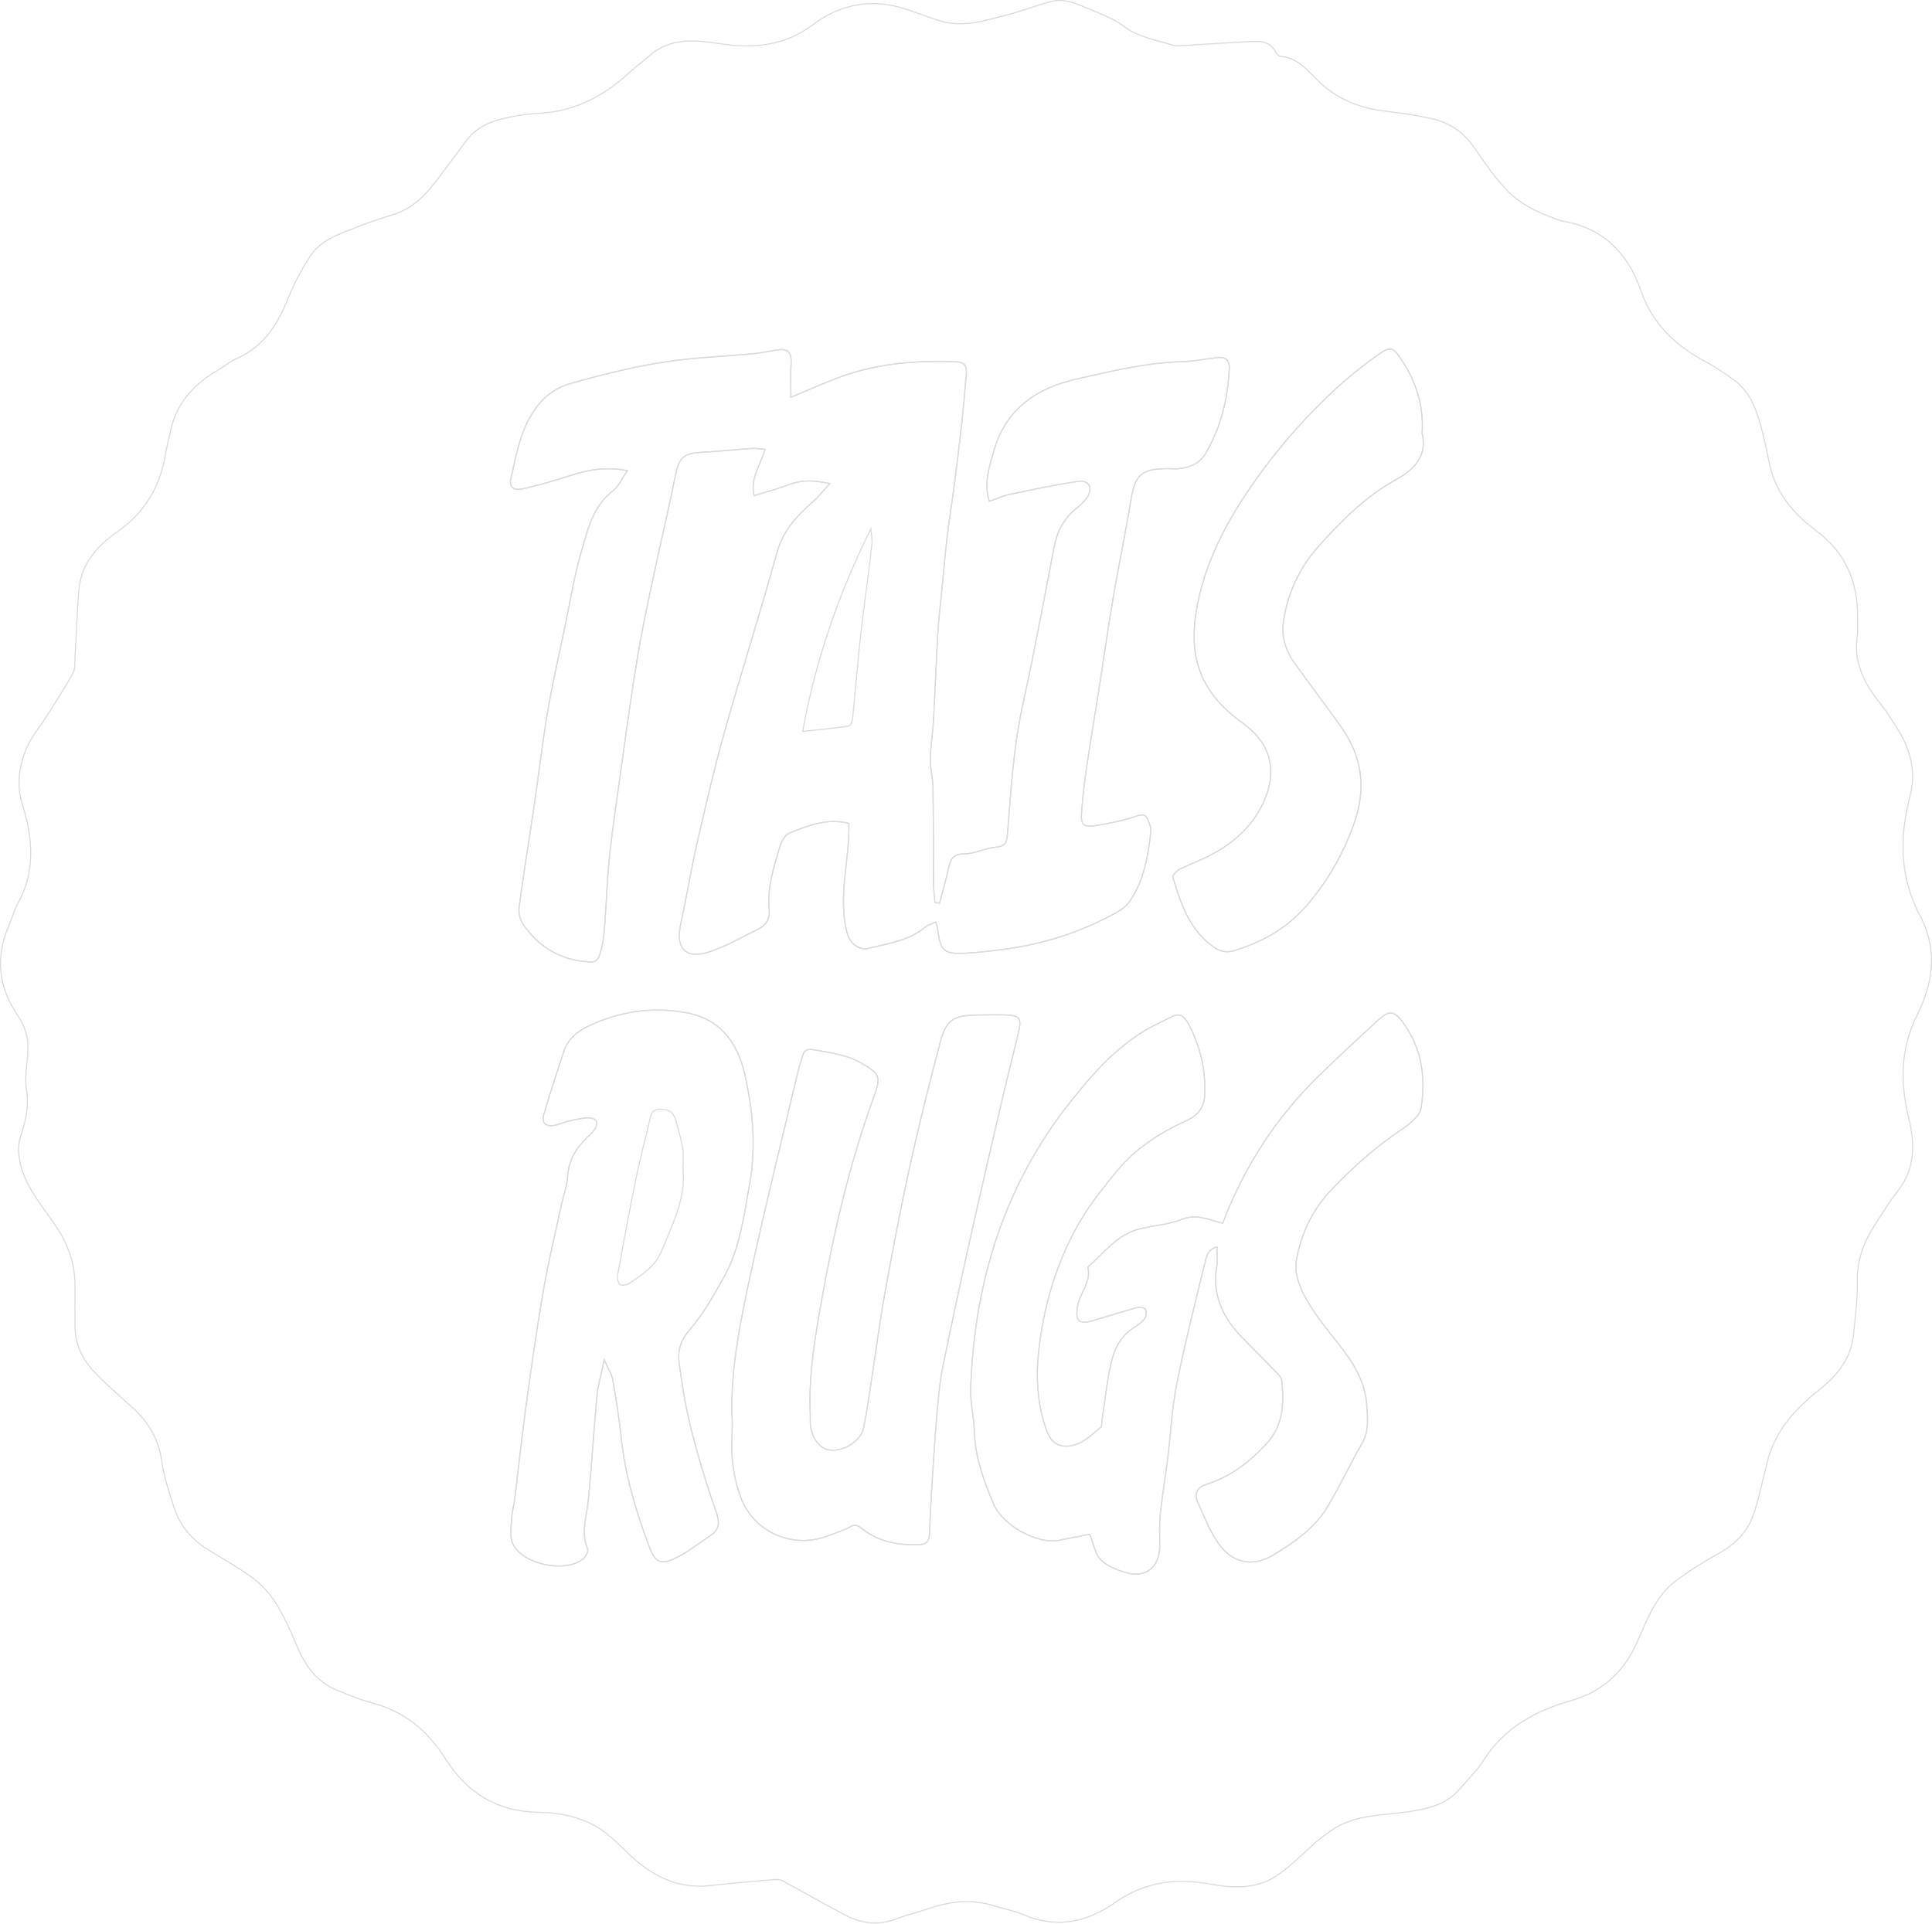
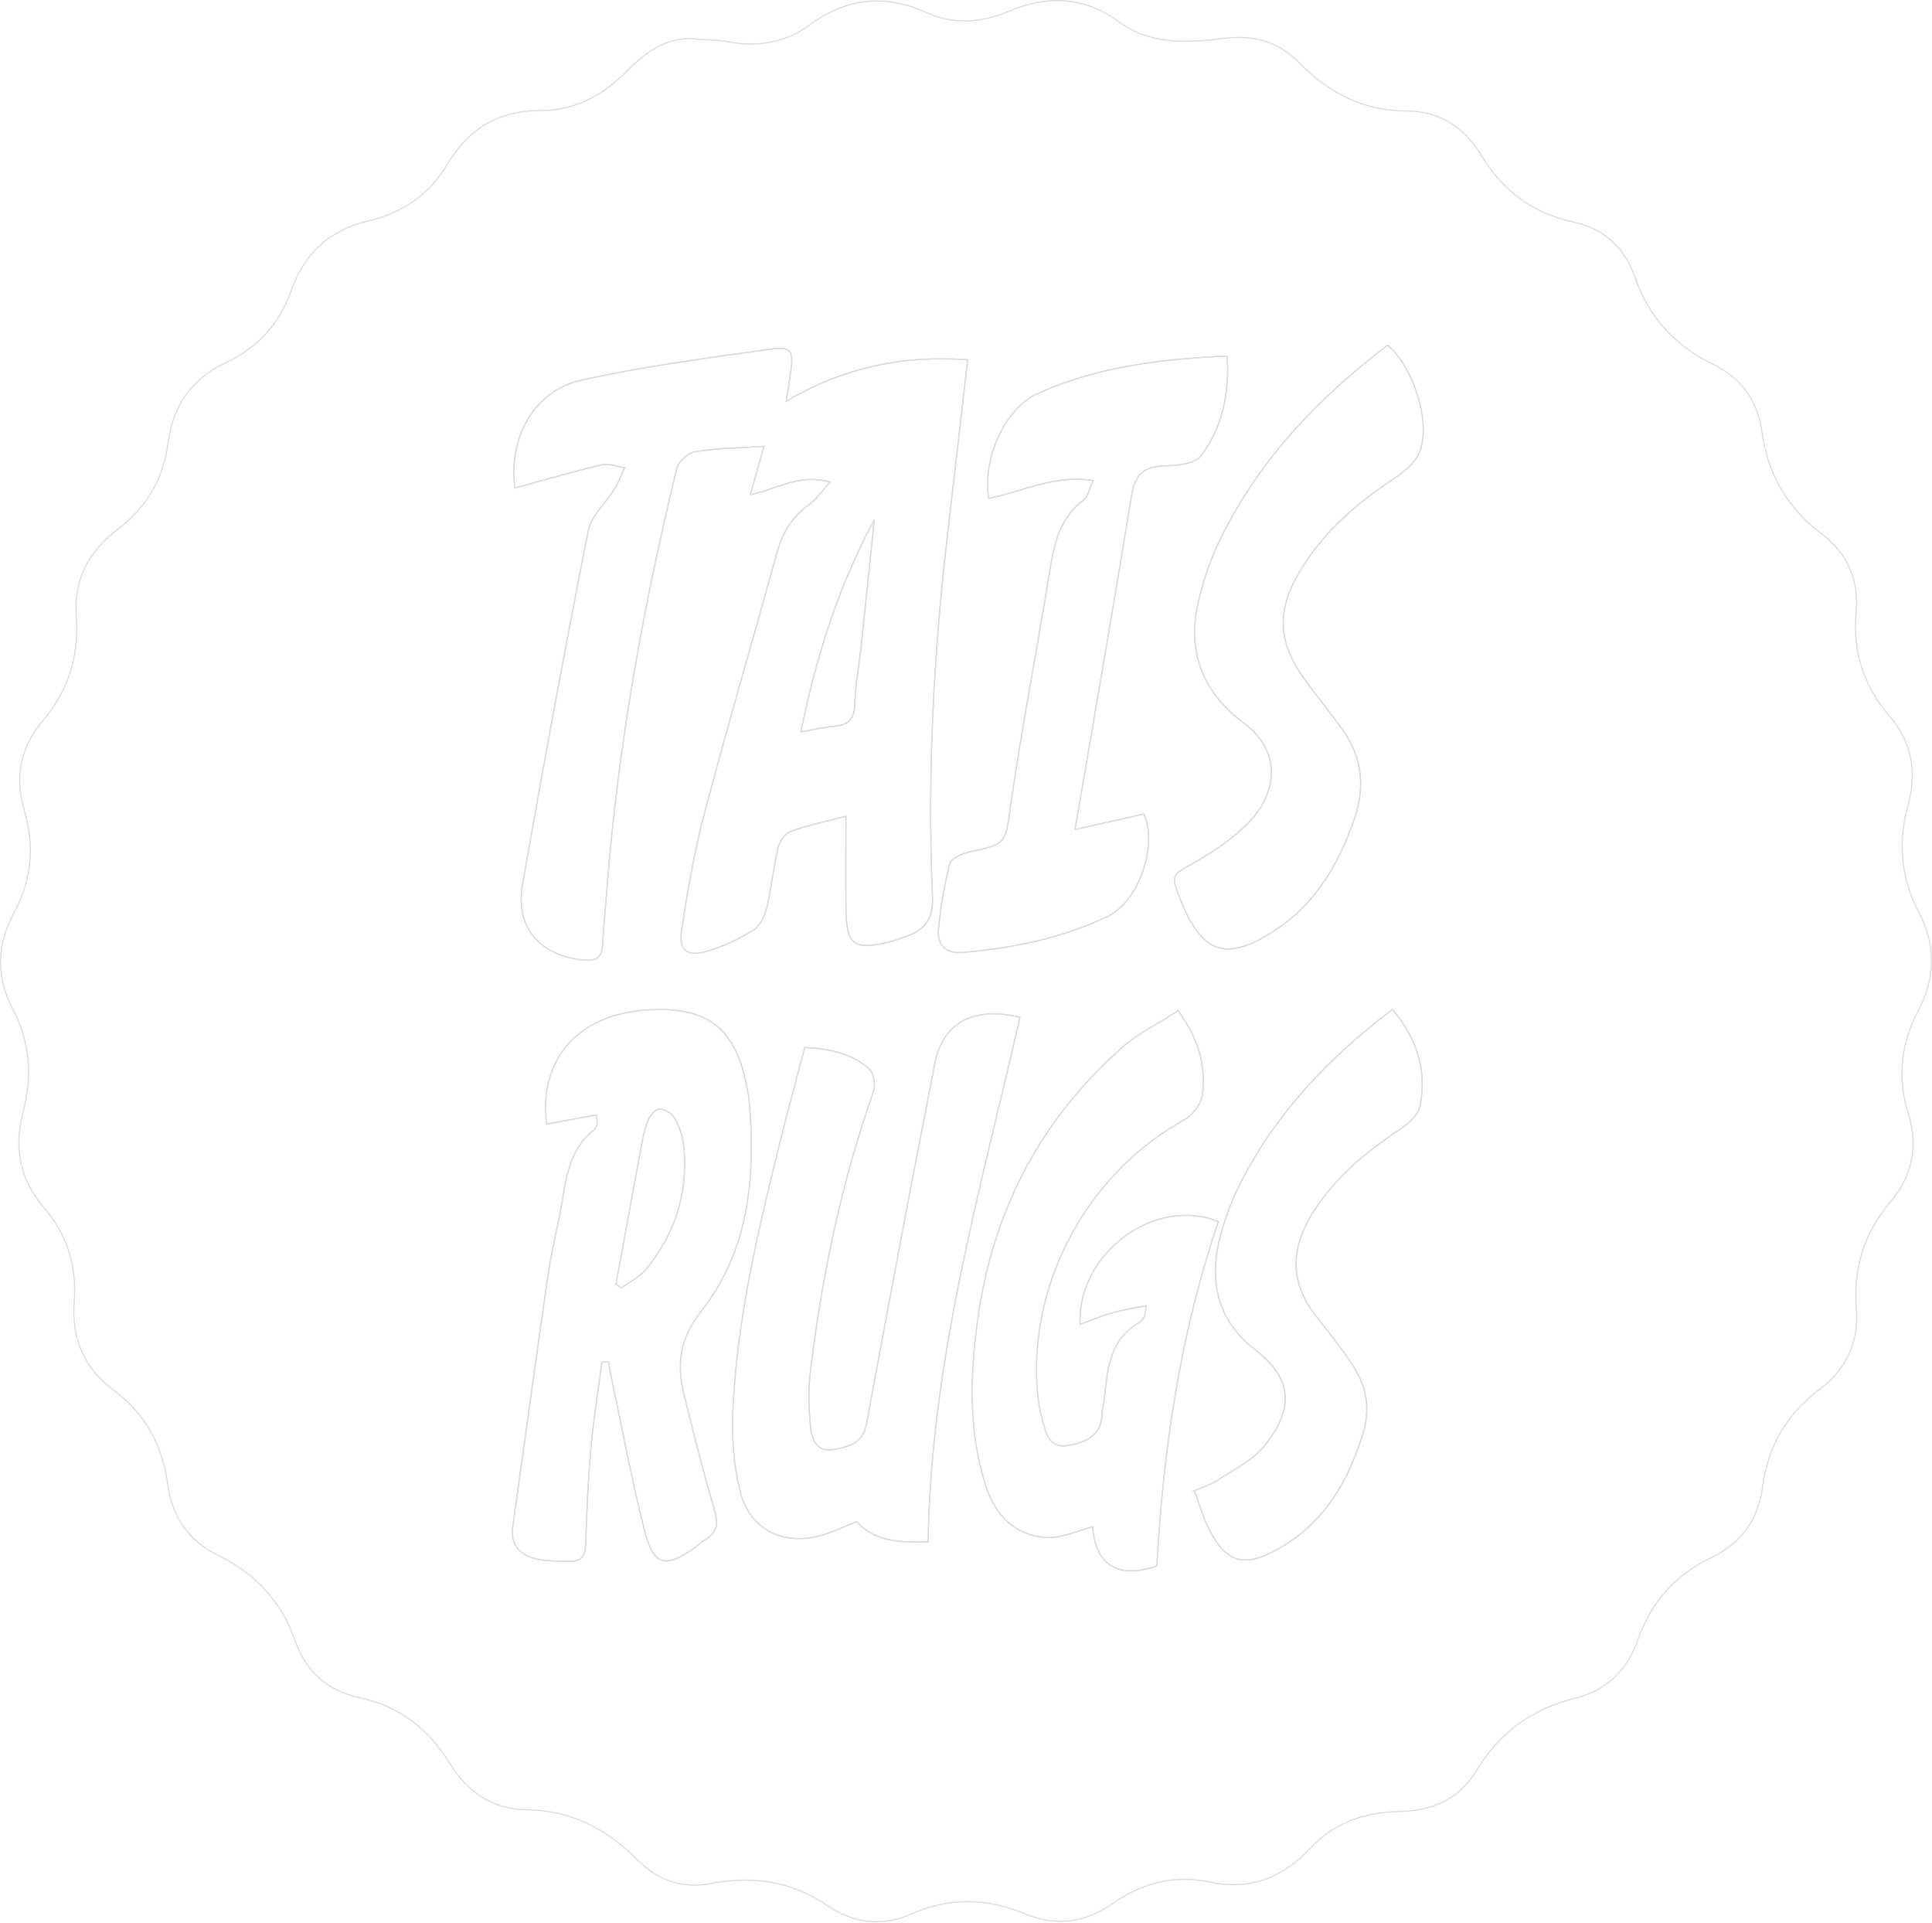
- <svg xmlns="http://www.w3.org/2000/svg" id="Layer_2" data-name="Layer 2" viewBox="0 0 903.1 899.26">
+ <svg xmlns="http://www.w3.org/2000/svg" id="Layer_2" data-name="Layer 2" viewBox="0 0 888.81 884.21">
  <defs>
    <style>
      .cls-1 {
        fill: none;
        stroke: #dadadaff;
        stroke-miterlimit: 10;
        stroke-width: .5px;
      }
    </style>
  </defs>
  <g id="Base">
-     <path class="cls-1" d="m396.81,384.95c-9.63-2.53-18.92.81-27.93,4.62-2.1.88-3.74,4.18-4.48,6.7-2.78,9.42-5.86,18.88-4.85,28.93.44,4.41-1.4,7.36-5.12,9.17-7.66,3.74-15.13,8.19-23.19,10.72-10.93,3.43-15.51-1.82-13.06-13.02,2.76-12.61,4.81-25.38,7.69-37.96,4.02-17.54,8.07-35.09,12.94-52.41,7.85-27.92,16.7-55.57,24.44-83.52,2.83-10.23,9.29-17.05,16.75-23.62,2.46-2.17,4.53-4.8,7.91-8.43-7.7-1.79-13.33-1.75-19.14.45-5.25,1.99-10.71,3.42-16.28,5.16-1.93-8.1,3.05-14.31,5.12-21.66-2.48-.19-4.35-.55-6.19-.43-7.26.5-14.5,1.34-21.76,1.69-10.54.5-12.24,2.11-14.23,12.34-2.36,12.08-5.27,24.06-7.86,36.1-2.45,11.37-4.96,22.73-7.17,34.15-1.81,9.34-3.32,18.75-4.75,28.16-1.8,11.81-3.43,23.64-5.06,35.48-1.94,14.08-4.07,28.14-5.62,42.26-1.14,10.4-1.43,20.9-2.2,31.34-.28,3.77-.51,7.61-1.38,11.26-1.76,7.37-2.22,7.87-9.33,6.96-11.61-1.49-20.77-7.47-27.37-17.03-1.49-2.16-2.41-5.45-2.07-8.02,2.12-15.93,4.74-31.79,7.07-47.69,2.16-14.71,3.84-29.5,6.34-44.15,2.28-13.37,5.35-26.6,8.12-39.88,2.37-11.38,4.18-22.93,7.42-34.07,3.05-10.5,5.33-21.64,14.94-29.09,2.72-2.11,4.23-5.77,6.8-9.44-10.2-1.93-18.43-.41-26.67,2.3-7.18,2.36-14.49,4.43-21.85,6.12-4.71,1.09-6.88-.65-6-4.5,2.72-11.93,4.56-24.07,12.55-34.29,4.21-5.4,9.54-8.73,15.45-10.38,14-3.91,28.18-7.54,42.52-9.83,14.36-2.29,29.01-2.76,43.52-4.16,3.76-.36,7.46-1.33,11.22-1.78,4.52-.54,6.01,1.71,5.75,6.12-.32,5.35-.08,10.73-.08,16.1,8.63-3.53,16.86-7.36,25.39-10.29,16.74-5.74,34.12-6.93,51.7-6.29,3.78.14,5.22,1.73,4.92,5.25-.68,7.88-1.31,15.77-2.17,23.63-1.02,9.4-2.18,18.78-3.4,28.15-1.05,8.15-2.4,16.26-3.37,24.42-1.01,8.49-1.72,17.01-2.55,25.53-.65,6.62-1.47,13.23-1.86,19.86-.79,13.64-1.27,27.29-2.03,40.93-.33,5.98-1.38,11.93-1.49,17.91-.08,4.36,1.19,8.74,1.26,13.12.23,15.04.15,30.08.28,45.11.02,2.99.42,5.97.64,8.96.71.07,1.42.15,2.13.22,1.37-5.23,2.94-10.41,4.06-15.69.92-4.33,1.86-7.38,7.63-7.36,4.89.02,9.74-2.76,14.7-3.13,5.07-.38,5.13-3.04,5.43-6.9,1.14-14.51,2.14-29.05,4.17-43.45,1.76-12.43,4.9-24.66,7.33-37,3.48-17.64,6.95-35.28,10.24-52.95,1.34-7.18,4.45-13.15,10.13-17.81,1.97-1.62,3.97-3.37,5.37-5.45,2.74-4.06.84-8.13-3.92-7.46-10.94,1.53-21.77,3.91-32.6,6.16-3.02.63-5.89,2-9.25,3.18-2.69-8.48-.06-15.92,2.07-23.45,5.58-19.69,19.92-29.48,38.7-33.71,16.33-3.68,32.64-7.67,49.55-8.13,5.36-.15,10.68-1.28,16.03-1.88,3.86-.43,6.05.89,5.83,5.27-.72,14.1-3.93,27.44-11.2,39.71-2.73,4.61-6.99,6.11-11.74,6.87-1.87.3-3.83.04-5.75.05-12.57.05-15.35,2.76-17.38,15.1-2.51,15.26-5.71,30.4-8.29,45.65-2.52,14.9-4.62,29.88-6.95,44.82-1.75,11.21-3.69,22.39-5.32,33.61-1.05,7.18-1.91,14.41-2.45,21.64-.42,5.67.92,6.99,6.64,6.06,6.56-1.07,13.18-2.37,19.42-4.57,3.89-1.37,4.49.75,5.44,3.02.6,1.42,1.04,3.12.87,4.62-1.28,11.4-3.2,22.69-9.89,32.39-1.54,2.23-4.04,4.04-6.47,5.37-16.23,8.89-33.56,14.57-51.92,16.94-6.12.79-12.27,1.57-18.42,1.88-10.12.5-11.58-.99-13.01-11.7-.12-.87-.48-1.71-.84-2.92-1.9.95-3.8,1.52-5.21,2.67-7.73,6.3-17.33,7.49-26.49,9.73-4.41,1.08-8.53-2.82-9.65-7.06-4.52-17.13,1.13-33.95.79-51.39Zm10.25-137.67c-14.86,29.93-25.75,60.89-31.85,94.66,7.46-.81,14.55-1.48,21.6-2.5.75-.11,1.59-2.25,1.72-3.52,1.18-11.56,2.14-23.15,3.3-34.72.66-6.58,1.55-13.13,2.37-19.69,1.13-9.05,2.39-18.09,3.37-27.16.25-2.31-.32-4.71-.51-7.06Z" />
-     <path class="cls-1" d="m509.34,717.28c-4.33.85-9.56,1.9-14.8,2.9-9.49,1.82-25.89-7.1-29.94-16.71-4.57-10.83-8.72-21.72-9.1-33.74-.22-6.95-1.99-13.9-1.75-20.8,1.72-49.71,15.71-95.17,47.19-134.52,9.95-12.43,20.34-24.32,34.2-32.57,4.04-2.4,8.35-4.36,12.55-6.49,3.66-1.86,5.82-.39,7.66,3.01,5.73,10.61,8.38,21.86,7.78,33.89-.29,5.77-3.47,9.36-8.5,11.65-12.58,5.7-24.01,13.1-32.8,23.89-5.77,7.09-11.6,14.27-16.27,22.08-10.82,18.07-16.92,37.66-19.67,58.73-1.69,12.96-1.38,25.17,2.43,37.43,1.53,4.92,3.42,9.97,9.87,10.07,6.94.11,11.39-4.83,16.26-8.72.74-.59.51-2.41.71-3.67,1.56-9.78,2.36-19.77,4.97-29.26,1.49-5.39,4.86-10.75,10.26-14.02,1.77-1.07,3.57-2.41,4.73-4.07.75-1.06.96-3.37.28-4.3-.6-.83-2.89-1.02-4.2-.66-6.67,1.82-13.26,3.94-19.89,5.9-6.96,2.06-8.7.44-7.62-6.54.98-6.3,6.58-11.37,4.8-18.36,7.49-6.61,13.66-15.11,23.96-17.81,6.58-1.73,13.67-1.97,19.88-4.49,7.06-2.87,12.87.35,19.24,1.76,10-26.37,24.88-49.33,44.88-68.87,9.1-8.89,18.46-17.51,27.82-26.13,4.99-4.6,7.43-4.38,11.48,1.08,8.9,11.99,10.75,25.86,8.56,39.99-.59,3.83-5.48,7.68-9.26,10.22-11.97,8.04-22.53,17.52-32.51,27.88-9.2,9.55-14.47,21.03-16.62,33.56-.92,5.34,1.55,12,4.31,17.06,4.06,7.44,9.52,14.17,14.82,20.85,6.99,8.8,13.15,17.93,13.85,29.54.36,5.96,1.1,11.97-2.19,17.71-5.49,9.57-10.23,19.58-15.8,29.11-6.1,10.44-15.89,17.22-25.95,23.25-9.5,5.7-19.11,3.62-25.5-5.66-4.07-5.92-6.77-12.84-9.71-19.47-1.76-3.96.22-6.8,4.15-8.02,11.29-3.5,20.16-10.45,28.08-18.97,7.95-8.55,8.29-18.88,7.18-29.48-.2-1.88-2.33-3.69-3.85-5.27-5.09-5.31-10.38-10.42-15.44-15.75-8.61-9.09-13.27-19.54-11.09-32.41.47-2.77.07-5.7.07-9.12-4.36,1.1-4.9,4.56-5.54,7.18-4.65,18.96-9.45,37.89-13.28,57.02-2.23,11.11-2.69,22.56-4.08,33.84-1.12,9.09-2.67,18.13-3.61,27.23-.52,5.06-.13,10.21-.26,15.31-.24,9.31-6.71,14.34-15.73,11.68-4.21-1.24-8.76-3.03-11.79-5.98-2.58-2.51-3.2-7.04-5.21-11.96Z" />
-     <path class="cls-1" d="m282.44,635.71c-1.49,7.23-2.93,11.98-3.38,16.82-1.52,16.38-2.44,32.82-4.11,49.19-.76,7.51-3.49,14.83-.26,22.45.46,1.09-.92,3.66-2.16,4.67-8.26,6.71-28.46,2.55-32.89-7.22-1.55-3.42-.59-8.06-.41-12.13.12-2.81.99-5.57,1.34-8.37,1.88-15.32,3.51-30.67,5.61-45.96,2.4-17.48,4.89-34.95,7.92-52.33,2.33-13.35,5.53-26.55,8.39-39.81.93-4.32,2.57-8.58,2.84-12.93.46-7.53,3.87-13.28,9.07-18.29,1.15-1.11,2.39-2.17,3.33-3.45,2.3-3.15,1.31-5.68-2.53-5.72-3.09-.03-6.21.82-9.27,1.49-2.16.47-4.21,1.45-6.37,1.92-4.25.93-6.54-.94-5.37-5.01,2.79-9.69,6.1-19.23,9.14-28.85,1.86-5.88,5.93-9.68,11.31-12.28,14.76-7.13,30.35-9.38,46.35-6.42,15.55,2.87,23.75,13.92,27.08,28.45,3.91,17.07,5.47,34.26,2.28,51.9-2.65,14.68-4.42,29.51-11.7,42.75-4.84,8.79-9.88,17.72-16.37,25.28-4.32,5.04-5.6,9.95-4.8,15.63,1.44,10.25,3.03,20.55,5.57,30.57,3.28,12.94,7.16,25.76,11.59,38.34,1.76,5,1.95,8.52-2.56,11.51-5.74,3.81-11.2,8.3-17.42,11.05-6.19,2.74-8.65.81-11.14-5.8-6.23-16.54-11.3-33.35-13.14-51.05-.94-9.08-2.41-18.11-3.96-27.11-.43-2.52-2.02-4.83-3.98-9.29Zm36.82-88.8c0-4.19.4-7.13-.09-9.92-.82-4.59-2.12-9.11-3.41-13.61-1.01-3.54-3.48-4.87-7.23-4.8-4.08.08-4.32,2.81-4.98,5.68-2.02,8.87-4.42,17.66-6.24,26.56-3.08,15.09-5.88,30.23-8.64,45.38-.25,1.38.19,3.6,1.14,4.28.9.65,3.21.28,4.34-.48,6.04-4.06,12.09-7.81,15.17-15.28,5.21-12.64,11.3-24.9,9.93-37.83Z" />
-     <path class="cls-1" d="m342.28,664.59c-1.17-22.41,3.56-45.73,8.57-68.9,6.93-32.03,14.88-63.84,22.42-95.73.43-1.84,1.24-3.59,1.64-5.43.87-4.06,2.65-4.3,6.8-3.55,7.2,1.31,14.3,2.25,20.79,5.96,8.68,4.97,9.44,6.38,6.07,15.62-11.07,30.35-18.42,61.63-24.14,93.37-3.32,18.41-6.56,36.78-5.67,55.6.06,1.28-.06,2.56.03,3.84.47,6.96,4.29,12.05,9.37,12.57,6.54.66,14.37-4.41,15.58-10.56,1.51-7.72,2.61-15.52,3.81-23.3,2.02-13.08,3.68-26.22,6.04-39.23,3.55-19.57,7.22-39.12,11.49-58.54,4.34-19.7,9.18-39.3,14.36-58.79,2.9-10.93,6.27-12.87,17.81-12.99,3.83-.04,7.67-.14,11.5-.07,8.14.14,9.03,1.25,7.2,8.87-2.44,10.12-5.02,20.21-7.39,30.35-5.08,21.79-10.17,43.58-15.04,65.41-4.44,19.93-8.7,39.91-12.81,59.92-1.2,5.85-1.78,11.85-2.35,17.82-.81,8.51-1.42,17.03-1.97,25.56-.73,11.4-1.49,22.79-1.86,34.2-.13,4.07-1.4,5.56-5.56,5.63-9.43.17-18.24-1.46-25.8-7.41-1.91-1.5-3.25-2.45-5.82-.98-3.1,1.77-6.66,2.73-10.01,4.07-16.49,6.58-35.08-1.5-41.14-18.02-1.93-5.25-3.15-10.9-3.77-16.47-.64-5.68-.14-11.49-.14-18.82Z" />
-     <path class="cls-1" d="m664.77,202.52c2.35,9.49-2.56,16.44-11.64,21.4-14.48,7.9-26.01,19.46-36.81,31.55-9,10.08-14.69,22.43-16.44,35.87-.84,6.43,1.21,13.15,5.32,18.76,7.12,9.71,14.24,19.41,21.31,29.15,10.49,14.47,12.38,29.66,6.12,46.75-5.36,14.61-12.99,27.59-23.23,38.9-8.84,9.76-20.41,15.99-33.06,19.73-2.36.7-5.83.22-7.88-1.12-12.05-7.8-16.4-20.53-20.21-33.41-.26-.89,1.89-3.04,3.34-3.78,4.79-2.43,9.93-4.21,14.66-6.74,9.99-5.36,18.42-12.51,23.6-22.85,7.64-15.25,4.88-28.81-8.98-38.69-12.25-8.73-20.7-19.69-22.36-34.64-.81-7.33.04-15.1,1.58-22.37,4.8-22.75,16.38-42.38,29.94-60.87,10.37-14.15,22.16-27.14,35.08-39,6.06-5.56,12.59-10.69,19.31-15.44,5.49-3.89,6.79-3.45,10.64,2.33,6.67,10.03,10.5,20.98,9.74,34.48Z" />
-     <path class="cls-1" d="m868.39,295.79c-2.47,13.03,2.76,23.54,10.68,33.29,2.78,3.43,5.04,7.28,7.48,10.98,6.43,9.74,9.2,21.01,6.35,31.8-5.17,19.57-4.92,38.23,4.54,56.11,8.58,16.22,6.15,31.63-1.48,47.04-7.68,15.52-7.75,31.25-3.7,47.93,2.75,11.32,3.17,23.29-4.98,33.66-4.29,5.45-7.96,11.42-11.64,17.32-4.75,7.61-7.64,15.67-7.44,24.99.18,8.17-.95,16.39-1.73,24.56-1.06,11.1-7.12,19.17-15.64,25.91-11.34,8.97-21.01,19.29-24.67,33.9-1.9,7.59-3.58,15.24-5.79,22.73-2.62,8.89-8.23,15.36-16.45,19.92-7.11,3.94-14.08,8.3-20.59,13.17-9.84,7.36-13.63,18.88-18.46,29.48-6.18,13.56-16.32,22.45-30.4,26.45-16.93,4.82-31.37,12.72-41.08,28.09-3.02,4.78-7.27,8.78-10.95,13.14-6.37,7.55-15.14,9.4-24.35,10.76-12.34,1.83-25.36,1.21-36.21,9.05-2.17,1.57-4.37,3.1-6.4,4.83-6.27,5.38-11.99,11.56-18.81,16.1-9.21,6.13-20.22,5.8-30.47,3.9-16.35-3.03-31.06-1.24-44.93,8.53-13.04,9.18-27.3,12.37-42.78,5.72-4.3-1.85-9.05-2.63-13.53-4.08-10.74-3.49-21.19-2.21-31.6,1.45-4.74,1.67-9.71,2.74-14.39,4.56-8.29,3.24-16.23,2.18-23.79-1.75-9.92-5.14-19.58-10.77-29.43-16.05-1.18-.63-2.84-.66-4.24-.54-9.76.85-19.53,1.63-29.25,2.77-15.92,1.87-28.26-4.93-39.17-15.55-2.52-2.45-5.05-4.91-7.69-7.22-9.5-8.32-21.45-11.3-33.21-11.45-19.8-.24-34.02-9.24-43.92-24.97-8.63-13.71-19.86-22.56-35.41-26.52-5.15-1.31-10.08-3.53-15.05-5.49-9.85-3.89-15.24-11.75-19.17-21.15-2.79-6.69-5.79-13.4-9.62-19.53-2.81-4.49-6.61-8.71-10.85-11.87-6.77-5.05-14.27-9.1-21.45-13.61-7.54-4.74-12.85-11.34-15.53-19.81-2.17-6.87-4.54-13.8-5.52-20.89-1.37-9.96-5.75-17.91-12.9-24.6-6.49-6.08-13.48-11.71-19.42-18.28-5.11-5.65-8.3-12.64-8.29-20.63,0-6.08-.09-12.16,0-18.24.13-10.08-2.8-19.01-8.34-27.56-6.31-9.74-14.62-18.51-17.25-30.27-.85-3.82-1.22-8.31-.04-11.91,2.44-7.47,4.28-14.47,2.94-22.68-1.15-7.06,1.11-14.62.62-21.88-.29-4.35-2.21-9.05-4.71-12.7-9.14-13.37-10.47-27.2-4.13-41.96,1.49-3.47,2.46-7.21,4.27-10.5,8.27-15.04,6.87-30.7,2.07-46.03-2.96-9.46-1.53-18.01,1.89-26.4,2.19-5.37,6.28-9.95,9.43-14.95,4.2-6.67,8.58-13.25,12.3-20.18,1.24-2.31.82-5.57.99-8.41.61-10.12.93-20.26,1.75-30.37,1-12.29,8.72-20.83,18.02-27.32,12.8-8.93,19.79-20.8,22.41-35.79.75-4.31,1.77-8.58,2.8-12.83,3.05-12.52,11.34-20.81,22.06-27.12,2.98-1.75,5.73-3.99,8.86-5.39,12.86-5.73,19.16-16.62,24.1-28.99,2.56-6.41,6-12.55,9.7-18.39,5.25-8.29,14.45-10.82,22.9-14.2,5.2-2.08,10.54-3.86,15.91-5.48,12.51-3.76,18.99-14.08,26.19-23.66,2.66-3.54,5.36-7.04,7.93-10.64,6.08-8.5,15.44-10.44,24.76-12.11,6.19-1.11,12.64-.89,18.78-2.18,12.27-2.57,22.84-8.65,32.07-17.14,3.24-2.98,6.8-5.6,10.11-8.51,9.97-8.75,21.53-7.44,33.33-5.68,15.44,2.3,30.02,1.03,43.23-8.93,13.14-9.91,28.02-12.48,43.9-7.1,5.07,1.72,10.09,3.57,15.18,5.21,10.76,3.48,21.04,0,31.29-2.58,6.96-1.75,13.7-4.4,20.62-6.31,6.17-1.7,11.85.83,17.34,3.14,5.82,2.45,12.01,4.65,16.95,8.38,6.91,5.22,15.01,6.34,22.74,8.81,1.75.56,3.82.25,5.73.14,10.44-.58,20.87-1.29,31.31-1.82,4.53-.23,8.92.16,11.3,5.03.39.79,1.31,1.82,2.06,1.87,9.61.75,14.34,8.95,20.72,14.19,8.78,7.21,18.45,10.36,29.33,11.59,7.45.84,14.93,1.96,22.2,3.76,7.85,1.94,13.89,6.58,18.69,13.48,4.76,6.85,9.38,13.86,15.35,19.94,6.02,6.14,13.22,9.6,20.95,12.49,1.77.66,3.55,1.39,5.39,1.72,18.74,3.38,30.04,15.23,36.01,32.49,5.44,15.71,16.43,25.84,30.63,33.35,4.44,2.35,8.58,5.31,12.69,8.24,8.65,6.17,11.15,15.79,13.67,25.3,1.28,4.84,2.12,9.8,3.22,14.7,2.96,13.15,11.38,22.86,21.6,30.49,14.02,10.47,19.65,24.15,19.46,40.98-.03,2.24,0,4.48,0,6.72Zm-471.58,89.16c.34,17.44-5.31,34.26-.79,51.39,1.12,4.25,5.25,8.14,9.65,7.06,9.15-2.24,18.76-3.43,26.49-9.73,1.42-1.16,3.32-1.72,5.21-2.67.36,1.21.72,2.05.84,2.92,1.43,10.72,2.89,12.21,13.01,11.7,6.16-.31,12.3-1.08,18.42-1.88,18.36-2.38,35.69-8.05,51.92-16.94,2.43-1.33,4.93-3.14,6.47-5.37,6.69-9.7,8.6-20.99,9.89-32.39.17-1.5-.27-3.2-.87-4.62-.95-2.27-1.56-4.39-5.44-3.02-6.24,2.2-12.86,3.5-19.42,4.57-5.72.93-7.07-.39-6.64-6.06.54-7.24,1.4-14.46,2.45-21.64,1.63-11.23,3.57-22.41,5.32-33.61,2.33-14.94,4.43-29.91,6.95-44.82,2.58-15.25,5.78-30.39,8.29-45.65,2.03-12.33,4.81-15.04,17.38-15.1,1.92,0,3.88.25,5.75-.05,4.75-.77,9.01-2.26,11.74-6.87,7.27-12.28,10.48-25.61,11.2-39.71.22-4.37-1.97-5.7-5.83-5.27-5.35.6-10.67,1.73-16.03,1.88-16.9.46-33.22,4.45-49.55,8.13-18.79,4.23-33.13,14.02-38.7,33.71-2.13,7.54-4.76,14.98-2.07,23.45,3.36-1.18,6.22-2.55,9.25-3.18,10.83-2.25,21.66-4.62,32.6-6.16,4.76-.67,6.67,3.4,3.92,7.46-1.41,2.08-3.41,3.83-5.37,5.45-5.67,4.67-8.79,10.63-10.13,17.81-3.3,17.67-6.77,35.31-10.24,52.95-2.43,12.34-5.58,24.57-7.33,37-2.03,14.39-3.03,28.94-4.17,43.45-.3,3.86-.36,6.52-5.43,6.9-4.96.37-9.81,3.15-14.7,3.13-5.77-.02-6.71,3.03-7.63,7.36-1.12,5.28-2.69,10.47-4.06,15.69-.71-.07-1.42-.15-2.13-.22-.22-2.99-.62-5.97-.64-8.96-.12-15.04-.05-30.08-.28-45.11-.07-4.38-1.34-8.76-1.26-13.12.11-5.98,1.15-11.93,1.49-17.91.76-13.64,1.24-27.29,2.03-40.93.39-6.63,1.21-13.24,1.86-19.86.83-8.51,1.55-17.04,2.55-25.53.97-8.16,2.31-16.27,3.37-24.42,1.21-9.37,2.38-18.76,3.4-28.15.85-7.86,1.48-15.75,2.17-23.63.31-3.52-1.13-5.12-4.92-5.25-17.58-.63-34.96.55-51.7,6.29-8.54,2.93-16.77,6.76-25.39,10.29,0-5.37-.25-10.75.08-16.1.26-4.41-1.23-6.65-5.75-6.12-3.76.45-7.46,1.42-11.22,1.78-14.51,1.4-29.16,1.87-43.52,4.16-14.34,2.29-28.51,5.92-42.52,9.83-5.92,1.65-11.24,4.98-15.45,10.38-7.98,10.22-9.83,22.37-12.55,34.29-.88,3.86,1.29,5.59,6,4.5,7.37-1.7,14.67-3.77,21.85-6.12,8.24-2.7,16.47-4.23,26.67-2.3-2.57,3.67-4.08,7.33-6.8,9.44-9.61,7.44-11.89,18.59-14.94,29.09-3.23,11.14-5.04,22.69-7.42,34.07-2.77,13.28-5.84,26.51-8.12,39.88-2.5,14.65-4.18,29.44-6.34,44.15-2.33,15.9-4.95,31.76-7.07,47.69-.34,2.57.58,5.86,2.07,8.02,6.6,9.56,15.76,15.55,27.37,17.03,7.1.91,7.57.41,9.33-6.96.87-3.66,1.1-7.49,1.38-11.26.77-10.45,1.06-20.94,2.2-31.34,1.55-14.12,3.68-28.18,5.62-42.26,1.63-11.83,3.26-23.67,5.06-35.48,1.43-9.41,2.95-18.81,4.75-28.16,2.21-11.42,4.72-22.78,7.17-34.15,2.6-12.04,5.51-24.01,7.86-36.1,1.99-10.22,3.69-11.84,14.23-12.34,7.26-.35,14.5-1.19,21.76-1.69,1.84-.13,3.71.24,6.19.43-2.06,7.35-7.05,13.56-5.12,21.66,5.56-1.74,11.03-3.17,16.28-5.16,5.81-2.2,11.44-2.24,19.14-.45-3.38,3.63-5.44,6.26-7.91,8.43-7.45,6.57-13.91,13.39-16.75,23.62-7.74,27.95-16.59,55.59-24.44,83.52-4.87,17.32-8.92,34.87-12.94,52.41-2.88,12.58-4.93,25.35-7.69,37.96-2.45,11.2,2.13,16.45,13.06,13.02,8.06-2.53,15.53-6.98,23.19-10.72,3.72-1.82,5.56-4.76,5.12-9.17-1-10.05,2.08-19.51,4.85-28.93.74-2.51,2.38-5.81,4.48-6.7,9.01-3.8,18.3-7.15,27.93-4.62Zm112.53,332.32c2.01,4.92,2.63,9.45,5.21,11.96,3.03,2.95,7.59,4.74,11.79,5.98,9.02,2.66,15.5-2.37,15.73-11.68.13-5.11-.27-10.25.26-15.31.94-9.1,2.49-18.14,3.61-27.23,1.39-11.28,1.86-22.74,4.08-33.84,3.84-19.13,8.64-38.06,13.28-57.02.64-2.62,1.19-6.08,5.54-7.18,0,3.43.4,6.35-.07,9.12-2.18,12.87,2.49,23.33,11.09,32.41,5.06,5.34,10.35,10.45,15.44,15.75,1.51,1.58,3.65,3.39,3.85,5.27,1.11,10.6.77,20.93-7.18,29.48-7.92,8.52-16.78,15.48-28.08,18.97-3.93,1.22-5.91,4.05-4.15,8.02,2.94,6.63,5.64,13.55,9.71,19.47,6.39,9.28,15.99,11.36,25.5,5.66,10.06-6.03,19.85-12.81,25.95-23.25,5.57-9.53,10.31-19.54,15.8-29.11,3.29-5.74,2.55-11.74,2.19-17.71-.7-11.61-6.86-20.74-13.85-29.54-5.31-6.68-10.76-13.42-14.82-20.85-2.76-5.06-5.23-11.72-4.31-17.06,2.15-12.52,7.42-24.01,16.62-33.56,9.98-10.36,20.54-19.84,32.51-27.88,3.79-2.54,8.67-6.39,9.26-10.22,2.19-14.13.34-28-8.56-39.99-4.06-5.46-6.5-5.67-11.48-1.08-9.35,8.62-18.72,17.24-27.82,26.13-20,19.55-34.88,42.51-44.88,68.87-6.37-1.4-12.18-4.63-19.24-1.76-6.21,2.52-13.3,2.76-19.88,4.49-10.3,2.7-16.47,11.2-23.96,17.81,1.77,6.99-3.83,12.06-4.8,18.36-1.08,6.99.66,8.6,7.62,6.54,6.63-1.96,13.22-4.08,19.89-5.9,1.31-.36,3.6-.17,4.2.66.68.93.46,3.24-.28,4.3-1.16,1.66-2.96,3-4.73,4.07-5.4,3.27-8.77,8.63-10.26,14.02-2.62,9.49-3.41,19.48-4.97,29.26-.2,1.25.03,3.08-.71,3.67-4.87,3.89-9.33,8.82-16.26,8.72-6.44-.1-8.33-5.15-9.87-10.07-3.81-12.26-4.12-24.46-2.43-37.43,2.75-21.07,8.85-40.67,19.67-58.73,4.68-7.81,10.5-14.99,16.27-22.08,8.79-10.79,20.22-18.19,32.8-23.89,5.03-2.28,8.22-5.88,8.5-11.65.6-12.04-2.05-23.28-7.78-33.89-1.84-3.4-4-4.87-7.66-3.01-4.2,2.13-8.51,4.09-12.55,6.49-13.86,8.25-24.25,20.14-34.2,32.57-31.48,39.34-45.47,84.81-47.19,134.52-.24,6.9,1.53,13.85,1.75,20.8.39,12.01,4.54,22.9,9.1,33.74,4.05,9.61,20.45,18.53,29.94,16.71,5.24-1,10.47-2.05,14.8-2.9Zm-226.91-81.56c1.96,4.46,3.55,6.77,3.98,9.29,1.55,9,3.02,18.03,3.96,27.11,1.84,17.7,6.9,34.51,13.14,51.05,2.49,6.61,4.95,8.54,11.14,5.8,6.22-2.75,11.68-7.25,17.42-11.05,4.51-2.99,4.32-6.51,2.56-11.51-4.43-12.59-8.31-25.41-11.59-38.34-2.54-10.02-4.13-20.32-5.57-30.57-.8-5.68.47-10.59,4.8-15.63,6.48-7.55,11.53-16.48,16.37-25.28,7.28-13.24,9.05-28.07,11.7-42.75,3.18-17.64,1.63-34.83-2.28-51.9-3.33-14.53-11.52-25.57-27.08-28.45-16.01-2.96-31.59-.71-46.35,6.42-5.38,2.6-9.45,6.39-11.31,12.28-3.04,9.62-6.35,19.16-9.14,28.85-1.17,4.06,1.12,5.94,5.37,5.01,2.16-.47,4.21-1.45,6.37-1.92,3.06-.67,6.18-1.52,9.27-1.49,3.83.04,4.82,2.57,2.53,5.72-.93,1.28-2.18,2.34-3.33,3.45-5.21,5.02-8.61,10.76-9.07,18.29-.27,4.35-1.91,8.61-2.84,12.93-2.85,13.26-6.06,26.46-8.39,39.81-3.03,17.37-5.52,34.85-7.92,52.33-2.1,15.29-3.72,30.64-5.61,45.96-.35,2.81-1.21,5.57-1.34,8.37-.18,4.07-1.14,8.72.41,12.13,4.43,9.78,24.63,13.93,32.89,7.22,1.24-1.01,2.62-3.57,2.16-4.67-3.22-7.62-.5-14.94.26-22.45,1.66-16.37,2.59-32.81,4.11-49.19.45-4.84,1.89-9.59,3.38-16.82Zm59.84,28.87c0,7.32-.5,13.13.14,18.82.62,5.57,1.84,11.21,3.77,16.47,6.06,16.52,24.65,24.6,41.14,18.02,3.35-1.34,6.91-2.3,10.01-4.07,2.57-1.47,3.91-.53,5.82.98,7.56,5.95,16.37,7.58,25.8,7.41,4.16-.08,5.43-1.56,5.56-5.63.37-11.41,1.13-22.81,1.86-34.2.55-8.53,1.16-17.05,1.97-25.56.57-5.96,1.15-11.96,2.35-17.82,4.11-20.01,8.36-39.98,12.81-59.92,4.87-21.84,9.96-43.62,15.04-65.41,2.36-10.14,4.95-20.23,7.39-30.35,1.84-7.62.94-8.73-7.2-8.87-3.83-.06-7.67.03-11.5.07-11.55.12-14.91,2.06-17.81,12.99-5.18,19.5-10.02,39.09-14.36,58.79-4.27,19.42-7.95,38.98-11.49,58.54-2.36,13.01-4.02,26.15-6.04,39.23-1.2,7.78-2.3,15.58-3.81,23.3-1.2,6.15-9.04,11.22-15.58,10.56-5.08-.51-8.9-5.6-9.37-12.57-.09-1.27.03-2.56-.03-3.84-.89-18.82,2.35-37.18,5.67-55.6,5.72-31.74,13.07-63.02,24.14-93.37,3.37-9.24,2.61-10.65-6.07-15.62-6.49-3.71-13.59-4.65-20.79-5.96-4.15-.75-5.93-.52-6.8,3.55-.4,1.84-1.2,3.59-1.64,5.43-7.54,31.9-15.49,63.71-22.42,95.73-5.01,23.16-9.74,46.49-8.57,68.9Zm322.49-462.07c.76-13.5-3.07-24.46-9.74-34.48-3.84-5.77-5.14-6.22-10.64-2.33-6.72,4.75-13.25,9.88-19.31,15.44-12.92,11.86-24.71,24.86-35.08,39-13.56,18.49-25.14,38.12-29.94,60.87-1.53,7.27-2.39,15.05-1.58,22.37,1.66,14.95,10.11,25.91,22.36,34.64,13.87,9.88,16.62,23.44,8.98,38.69-5.18,10.34-13.61,17.49-23.6,22.85-4.73,2.54-9.87,4.31-14.66,6.74-1.45.74-3.6,2.89-3.34,3.78,3.8,12.88,8.16,25.62,20.21,33.41,2.06,1.33,5.53,1.81,7.88,1.12,12.65-3.73,24.22-9.96,33.06-19.73,10.24-11.31,17.88-24.29,23.23-38.9,6.26-17.09,4.37-32.29-6.12-46.75-7.07-9.74-14.19-19.45-21.31-29.15-4.11-5.6-6.16-12.33-5.32-18.76,1.75-13.44,7.44-25.79,16.44-35.87,10.8-12.09,22.33-23.64,36.81-31.55,9.08-4.96,13.99-11.9,11.64-21.4Z" />
+     <g>
+       <path class="cls-1" d="m322.04,18.09c4.08.32,8.23.26,12.22,1.03,13.67,2.65,26.65.81,37.83-7.4,17.08-12.54,34.62-14.74,54.03-5.96,12.36,5.59,25.33,4.83,37.67-.45,17.93-7.67,34.84-7.02,50.84,4.66,14.75,10.77,31.51,9.8,48.16,7.7,13.5-1.71,25.18,1.26,34.6,10.91,13.82,14.15,29.66,22.45,50.05,22.5,14.79.03,26.39,7.58,34.11,20.44,9.73,16.22,23.44,26.51,42.23,30.57,13.81,2.98,23.7,11.76,28.34,25.28,6.4,18.64,18.51,31.71,36.13,40.28,12.76,6.2,20.42,16.7,22.31,30.82,2.64,19.78,11.75,35.34,27.81,47.38,11.63,8.71,16.89,21.23,15.55,35.68-1.7,18.36,3.48,34.1,15.42,47.94,10.33,11.97,12.56,26,8.46,40.79-4.8,17.27-3.34,33.54,4.94,49.38,7.87,15.05,7.78,30.15-.21,45.21-8.05,15.17-9.78,30.9-4.6,47.47,4.68,14.97,1.73,28.79-8.35,40.69-12.08,14.25-17.04,30.42-15.54,48.97,1.24,15.3-4.7,27.88-16.86,37.01-15.22,11.43-23.88,26.34-26.35,45.11-1.96,14.87-9.8,25.78-23.29,32.21-16.83,8.03-28.01,20.66-34.17,38.31-4.76,13.63-14.44,23.01-28.59,26.5-20.03,4.93-35.1,15.88-45.75,33.62-7.79,12.97-20.26,18.2-35.11,18.52-15.67.34-29.74,4.79-40.79,16.6-12.72,13.6-27.58,19.9-46.66,15.84-16.09-3.42-31.16.35-44.77,9.98-12.48,8.83-26.12,10.54-40.27,4.61-17.48-7.33-34.74-7.61-52.15.1-13.5,5.98-26.63,4.32-38.56-3.83-16.67-11.38-34.59-13.85-54.05-10.12-12.64,2.42-24.03-1.6-32.91-10.51-14.4-14.44-30.6-23.23-51.67-23.49-15-.18-27.01-7.93-34.94-20.98-9.81-16.16-23.45-26.7-42.19-30.68-14.37-3.05-24.28-12.07-29.05-25.78-6.39-18.33-18.26-31.14-35.56-39.56-13.42-6.54-21.16-17.69-23.13-32.43-2.41-18.09-10.38-32.78-25.1-43.71-13.56-10.07-19.25-23.89-17.99-40.37,1.28-16.62-3.17-31.04-14.04-43.63-11.2-12.97-13.78-27.72-9.38-44.16,4.31-16.08,3.11-31.75-4.73-46.75-7.7-14.74-7.67-29.57.33-44.25,8.26-15.16,9.8-30.98,4.84-47.48-4.64-15.43-1.5-29.28,8.8-41.49,11.57-13.71,16.43-29.57,15.14-47.28-1.24-16.93,5.4-30.05,18.66-40.04,13.53-10.2,21.44-23.46,23.62-40.34,2.17-16.82,10.76-29.29,26.34-36.58,14.71-6.89,24.89-17.85,30.25-33.27,5.95-17.11,17.74-27.84,35.42-32.01,15.78-3.73,28.26-12.17,36.52-26.23,9.63-16.41,23.92-24.63,42.76-24.58,16.28.04,28.86-7.14,39.97-18.33,9.1-9.18,19.28-16.54,33.43-14.38Zm67.12,357.41c0,15.63-.13,29.36.04,43.08.2,15.79,3.68,18.48,18.88,14.96,2.75-.64,5.41-1.63,8.09-2.53,8.88-3.01,13.27-7.81,12.81-18.6-2.36-55.48.43-110.81,6.86-165.96,3.09-26.5,6.11-53.01,9.32-80.97-29.83-2.21-57.31,3.54-83.49,19.13.75-4.77,1.43-8.76,2-12.76,1.52-10.65.58-12.64-9.71-11.2-28.9,4.06-57.93,7.88-86.38,14.17-21.79,4.82-33.78,26.36-30.71,49.66,13.33-3.64,26.54-7.52,39.92-10.69,3.23-.76,7.02.84,10.55,1.35-1.46,3.18-2.63,6.54-4.45,9.5-4.04,6.57-10.87,12.46-12.26,19.48-10.74,54.25-20.8,108.65-30.32,163.13-3.43,19.6,8.59,32.8,28.82,34.37,5.05.39,7.7-1.13,8.01-6.51.49-8.48,1.37-16.94,2.02-25.42,5-65.73,16.63-130.38,32.24-194.34.77-3.15,5.26-7.13,8.5-7.63,10.33-1.59,20.88-1.72,31.58-2.43-2.11,7.41-4.13,14.5-6.32,22.22,12.32-2.38,22.36-9.93,36.75-5.75-4.04,4.39-6.44,8.04-9.75,10.39-7.87,5.59-12.22,13.06-14.75,22.21-11.06,39.99-22.79,79.8-33.39,119.91-4.65,17.57-7.74,35.62-10.44,53.62-1.4,9.34,2.57,12.38,11.7,9.65,7.45-2.23,14.73-5.64,21.34-9.73,3.02-1.87,5.2-6.4,6.09-10.13,2.18-9.13,3.04-18.58,5.21-27.72.69-2.91,3.31-6.67,5.91-7.59,8.37-2.95,17.15-4.75,25.33-6.89Zm-112.24,250.95c.99,0,1.99,0,2.98,0,.55,2.9,1.05,5.81,1.67,8.7,4.91,23.03,9.14,46.23,14.99,69.01,4.15,16.16,9.54,17.36,23.07,7.73,1.79-1.28,3.4-2.83,5.26-4,5.49-3.45,5.53-7.58,3.73-13.63-5.2-17.42-9.53-35.11-13.92-52.77-3.49-14.05-2.08-25.64,8.05-38.57,22.3-28.47,25-62.93,21.76-97.94-.12-1.25-.48-2.47-.7-3.71-4.92-28.38-18.31-38.8-47.08-36.64-31.27,2.34-48.95,23.09-45.27,52.44,7.52-1.39,15.1-2.8,22.89-4.24.27,3.08.51,3.74.34,4.28-.28.88-.62,1.94-1.29,2.46-10.94,8.52-12.77,20.96-14.84,33.45-1.8,10.85-4.71,21.52-6.28,32.39-5.64,38.88-10.9,77.81-16.38,116.71-1.22,8.66,3.43,13.24,10.9,14.98,5.08,1.18,10.53.94,15.81,1.02,5.2.08,6.67-2.86,6.83-7.89.47-14.78,1.11-29.57,2.43-44.29,1.18-13.21,3.33-26.34,5.05-39.5Zm192.35-158.53c-21.29-5.15-35.48,2.38-39.19,21.22-10.87,55.15-21.23,110.39-31.41,165.67-1.74,9.47-8.71,10.82-15.64,12.02-7.02,1.22-9.57-4.67-10.1-9.97-.84-8.39-1.16-17.02-.18-25.37,5.21-44.13,14.36-87.41,29.08-129.45,1.03-2.96.23-8.4-1.88-10.29-8.23-7.4-18.64-9.36-29.73-9.94-3.65,13.9-7.22,26.92-10.49,40.01-10.2,40.88-20.18,81.87-22.44,124.12-.71,13.3-.05,27.23,3.2,40.06,4.6,18.13,20.5,25.42,38.23,19.97,5.08-1.56,9.93-3.87,15.34-6.01,8.93,9.52,20.59,9.55,32.93,9.27,1.22-83.15,23.96-161.58,42.28-241.31Zm72.78-3.02c-9.23,5.95-18.44,10.38-25.8,16.89-37.55,33.2-59.48,75.09-66.39,124.64-3.58,25.68-4.49,51.41,3.53,76.65,4.41,13.88,13.35,23.29,28.1,24.14,6.95.4,14.13-3.17,21.19-4.94,1.22,17.56,11.54,24.1,29.52,18.05,2.91-53.81,10.84-107.07,28.27-158.44-29.33-11.95-65.12,15.01-63.56,47.27,5.1-1.85,10.01-3.94,15.1-5.38,4.99-1.41,10.17-2.16,15.27-3.2-.35,4.28-1.2,6.63-2.85,7.55-13.12,7.33-14.85,20.03-16.12,33.06-.3,3.13-1.22,6.21-1.32,9.34-.32,10.28-8.07,13.05-15.77,14.41-8.41,1.48-10.07-5.72-11.71-11.91-.8-3.02-1.5-6.11-1.86-9.21-5.95-51.12,21.55-103.43,66.95-128.57,3.82-2.11,7.8-7.09,8.43-11.24,2.06-13.51-1.63-26.05-10.98-39.12Zm-47.49-83.32c9.07-53.18,17.88-103.58,26.07-154.07,1.6-9.87,6.21-13.03,15.58-13.25,5.61-.13,13.57-.95,16.3-4.59,9.79-13.06,13.18-28.55,12.03-45.91-30.6,1.42-59.84,4.9-87.13,17.28-15.38,6.97-25.5,30.1-22.55,48.21,15.36-3.04,29.97-10.96,48.01-8.23-1.83,3.9-2.37,7.53-4.46,9.09-11.47,8.57-13.63,20.98-15.71,33.91-5.71,35.35-12.58,70.52-17.7,105.95-2.62,18.11-1.4,18.13-19.54,22.04-3.16.68-7.86,2.85-8.47,5.21-2.51,9.68-4.22,19.66-5.22,29.62-.73,7.31,2.58,11.96,11.14,11.25,23.05-1.91,45.46-6.54,66.43-16.43,14.53-6.85,23.3-32.31,16.96-47.26-9.34,2.11-18.72,4.23-31.74,7.17Zm143.85-222.8c-31.84,24.2-59.07,52.57-76.87,88.9-5.05,10.31-8.89,21.62-10.97,32.89-3.95,21.43,4.06,38.89,21.5,51.9,18.69,13.95,14.22,32.73,3.75,44.39-7.14,7.95-16.56,14.3-25.94,19.66-10.92,6.23-11.39,5.43-6.8,17.35.68,1.76,1.39,3.51,2.2,5.21,8.91,18.74,18.79,21.98,36.87,11.61,21.39-12.26,33.4-31.81,41.07-54.46,4.83-14.28,3.45-27.95-5.44-40.38-5.67-7.93-11.88-15.47-17.6-23.36-12.54-17.29-12.93-31.73-2.09-49.87,10.77-18.02,26.13-31.15,43.38-42.58,4.51-2.99,9.48-7.03,11.46-11.75,5.61-13.37-2.3-38.87-14.5-49.52Zm-88.94,526.93c2.02,5.52,3.56,10.92,5.92,15.93,8.06,17.16,16.47,19.98,32.91,10.69,21.02-11.89,32.15-31.17,38.88-53.56,3.42-11.38,1.18-21.91-5.29-31.46-5.29-7.8-11.23-15.17-16.99-22.65-11.44-14.84-11.07-30.08-1.67-45.65,10-16.56,24.36-28.57,40.26-39.14,3.95-2.62,8.79-6.6,9.66-10.7,3.53-16.59-1.24-31.39-12.57-44.87-29.33,22.27-53.62,47.76-70.04,80.08-3.67,7.23-6.59,14.98-8.77,22.8-5.93,21.23-2.25,40.07,16.09,54.07,17.97,13.73,16.62,28.65,3.17,44.53-5.48,6.46-13.91,10.49-21.21,15.31-2.81,1.85-6.21,2.81-10.37,4.62Z" />
+       <path class="cls-1" d="m389.16,375.5c-8.19,2.13-16.96,3.94-25.33,6.89-2.6.92-5.22,4.67-5.91,7.59-2.16,9.14-3.02,18.59-5.21,27.72-.89,3.73-3.07,8.26-6.09,10.13-6.61,4.09-13.9,7.5-21.34,9.73-9.13,2.73-13.1-.31-11.7-9.65,2.7-18,5.79-36.05,10.44-53.62,10.6-40.11,22.33-79.92,33.39-119.91,2.53-9.15,6.88-16.61,14.75-22.21,3.32-2.36,5.71-6.01,9.75-10.39-14.39-4.19-24.43,3.37-36.75,5.75,2.2-7.72,4.21-14.81,6.32-22.22-10.71.71-21.26.84-31.58,2.43-3.23.5-7.73,4.47-8.5,7.63-15.61,63.96-27.24,128.6-32.24,194.34-.64,8.47-1.53,16.93-2.02,25.42-.31,5.38-2.96,6.91-8.01,6.51-20.23-1.57-32.24-14.78-28.82-34.37,9.52-54.48,19.58-108.88,30.32-163.13,1.39-7.02,8.21-12.9,12.26-19.48,1.82-2.96,2.99-6.32,4.45-9.5-3.53-.51-7.32-2.12-10.55-1.35-13.38,3.17-26.59,7.05-39.92,10.69-3.07-23.3,8.92-44.84,30.71-49.66,28.45-6.29,57.48-10.11,86.38-14.17,10.29-1.45,11.22.55,9.71,11.2-.57,4-1.25,7.99-2,12.76,26.19-15.59,53.66-21.33,83.49-19.13-3.22,27.95-6.23,54.47-9.32,80.97-6.43,55.15-9.22,110.49-6.86,165.96.46,10.79-3.94,15.59-12.81,18.6-2.68.91-5.34,1.9-8.09,2.53-15.2,3.52-18.69.83-18.88-14.96-.17-13.73-.04-27.46-.04-43.08Zm13.05-136.47c-16.46,30.54-26.72,62.94-33.78,97.63,5.97-1.05,10.77-2.21,15.65-2.66,6.48-.6,9.02-3.49,9.16-10.25.17-8.43,1.89-16.82,2.79-25.25,2.11-19.82,4.13-39.65,6.18-59.48Z" />
+       <path class="cls-1" d="m276.92,626.45c-1.72,13.16-3.87,26.29-5.05,39.5-1.31,14.72-1.96,29.51-2.43,44.29-.16,5.03-1.63,7.97-6.83,7.89-5.29-.08-10.74.17-15.81-1.02-7.47-1.74-12.12-6.33-10.9-14.98,5.48-38.9,10.73-77.84,16.38-116.71,1.58-10.87,4.49-21.54,6.28-32.39,2.07-12.5,3.9-24.94,14.84-33.45.67-.52,1.01-1.59,1.29-2.46.17-.53-.07-1.2-.34-4.28-7.79,1.44-15.37,2.85-22.89,4.24-3.68-29.35,14-50.1,45.27-52.44,28.78-2.15,42.17,8.27,47.08,36.64.22,1.24.58,2.46.7,3.71,3.24,35.01.54,69.47-21.76,97.94-10.13,12.93-11.54,24.52-8.05,38.57,4.39,17.66,8.72,35.34,13.92,52.77,1.81,6.05,1.76,10.18-3.73,13.63-1.86,1.17-3.47,2.72-5.26,4-13.53,9.64-18.93,8.43-23.07-7.73-5.85-22.78-10.08-45.99-14.99-69.01-.62-2.89-1.12-5.8-1.67-8.7-.99,0-1.99,0-2.98,0Zm6.45-35.75c.84.57,1.68,1.13,2.52,1.7,3.86-2.84,8.51-5.03,11.43-8.63,13.44-16.57,19.47-35.68,17.17-57.03-.46-4.26-1.98-8.67-4.1-12.4-1.23-2.17-4.58-4.18-7.03-4.24-1.74-.05-4.29,2.97-5.21,5.15-1.56,3.72-2.33,7.83-3.08,11.84-3.96,21.2-7.82,42.41-11.71,63.62Z" />
+       <path class="cls-1" d="m469.27,467.92c-18.32,79.74-41.05,158.16-42.28,241.31-12.34.28-24,.26-32.93-9.27-5.41,2.14-10.26,4.45-15.34,6.01-17.73,5.45-33.63-1.84-38.23-19.97-3.25-12.83-3.91-26.76-3.2-40.06,2.26-42.24,12.24-83.23,22.44-124.12,3.27-13.09,6.83-26.11,10.49-40.01,11.1.58,21.5,2.54,29.73,9.94,2.1,1.89,2.91,7.33,1.88,10.29-14.71,42.04-23.87,85.31-29.08,129.45-.99,8.35-.66,16.98.18,25.37.53,5.3,3.08,11.19,10.1,9.97,6.92-1.2,13.89-2.56,15.64-12.02,10.18-55.28,20.55-110.52,31.41-165.67,3.71-18.83,17.9-26.36,39.19-21.22Z" />
+       <path class="cls-1" d="m542.06,464.9c9.35,13.07,13.03,25.62,10.98,39.12-.63,4.15-4.61,9.13-8.43,11.24-45.4,25.14-72.9,77.45-66.95,128.57.36,3.1,1.06,6.18,1.86,9.21,1.64,6.19,3.3,13.39,11.71,11.91,7.7-1.36,15.44-4.13,15.77-14.41.1-3.12,1.02-6.21,1.32-9.34,1.27-13.03,3-25.73,16.12-33.06,1.65-.92,2.5-3.27,2.85-7.55-5.1,1.04-10.28,1.79-15.27,3.2-5.09,1.44-10,3.53-15.1,5.38-1.55-32.26,34.23-59.22,63.56-47.27-17.43,51.37-25.36,104.63-28.27,158.44-17.98,6.05-28.3-.49-29.52-18.05-7.07,1.77-14.25,5.34-21.19,4.94-14.75-.85-23.69-10.26-28.1-24.14-8.02-25.24-7.11-50.98-3.53-76.65,6.91-49.55,28.85-91.43,66.39-124.64,7.37-6.51,16.58-10.94,25.8-16.89Z" />
+       <path class="cls-1" d="m494.57,381.57c13.02-2.94,22.4-5.06,31.74-7.17,6.34,14.95-2.43,40.41-16.96,47.26-20.97,9.89-43.38,14.52-66.43,16.43-8.56.71-11.87-3.94-11.14-11.25,1-9.97,2.71-19.94,5.22-29.62.61-2.36,5.31-4.53,8.47-5.21,18.14-3.91,16.92-3.93,19.54-22.04,5.12-35.43,11.99-70.6,17.7-105.95,2.09-12.93,4.25-25.33,15.71-33.91,2.09-1.56,2.63-5.19,4.46-9.09-18.04-2.74-32.65,5.19-48.01,8.23-2.94-18.11,7.18-41.24,22.55-48.21,27.29-12.38,56.53-15.86,87.13-17.28,1.15,17.36-2.24,32.85-12.03,45.91-2.73,3.64-10.69,4.46-16.3,4.59-9.37.22-13.98,3.38-15.58,13.25-8.19,50.5-17,100.89-26.07,154.07Z" />
+       <path class="cls-1" d="m638.42,158.77c12.2,10.65,20.11,36.16,14.5,49.52-1.98,4.72-6.95,8.76-11.46,11.75-17.24,11.44-32.61,24.56-43.38,42.58-10.84,18.14-10.44,32.59,2.09,49.87,5.72,7.89,11.93,15.43,17.6,23.36,8.89,12.43,10.27,26.1,5.44,40.38-7.67,22.65-19.68,42.2-41.07,54.46-18.08,10.36-27.96,7.13-36.87-11.61-.81-1.7-1.52-3.45-2.2-5.21-4.58-11.92-4.11-11.12,6.8-17.35,9.38-5.36,18.8-11.71,25.94-19.66,10.48-11.66,14.95-30.45-3.75-44.39-17.44-13.01-25.45-30.47-21.5-51.9,2.08-11.28,5.92-22.58,10.97-32.89,17.8-36.33,45.03-64.7,76.87-88.9Z" />
+       <path class="cls-1" d="m549.48,685.7c4.15-1.81,7.56-2.77,10.37-4.62,7.3-4.81,15.73-8.84,21.21-15.31,13.45-15.88,14.81-30.8-3.17-44.53-18.34-14.01-22.02-32.84-16.09-54.07,2.18-7.81,5.1-15.57,8.77-22.8,16.41-32.32,40.71-57.81,70.04-80.08,11.33,13.48,16.1,28.28,12.57,44.87-.87,4.11-5.71,8.08-9.66,10.7-15.91,10.57-30.26,22.57-40.26,39.14-9.4,15.57-9.77,30.8,1.67,45.65,5.76,7.48,11.7,14.84,16.99,22.65,6.47,9.55,8.71,20.08,5.29,31.46-6.73,22.39-17.87,41.67-38.88,53.56-16.44,9.3-24.85,6.48-32.91-10.69-2.35-5.02-3.89-10.41-5.92-15.93Z" />
+       <path class="cls-1" d="m402.22,239.04c-2.05,19.83-4.07,39.66-6.18,59.48-.9,8.43-2.61,16.82-2.79,25.25-.14,6.75-2.68,9.64-9.16,10.25-4.87.45-9.68,1.62-15.65,2.66,7.06-34.69,17.32-67.09,33.78-97.63Z" />
+       <path class="cls-1" d="m283.37,590.7c3.89-21.21,7.74-42.43,11.71-63.62.75-4.01,1.51-8.11,3.08-11.84.92-2.18,3.47-5.2,5.21-5.15,2.45.07,5.8,2.08,7.03,4.24,2.11,3.73,3.64,8.14,4.1,12.4,2.3,21.35-3.73,40.45-17.17,57.03-2.92,3.6-7.57,5.79-11.43,8.63-.84-.57-1.68-1.13-2.52-1.7Z" />
+     </g>
  </g>
</svg>
